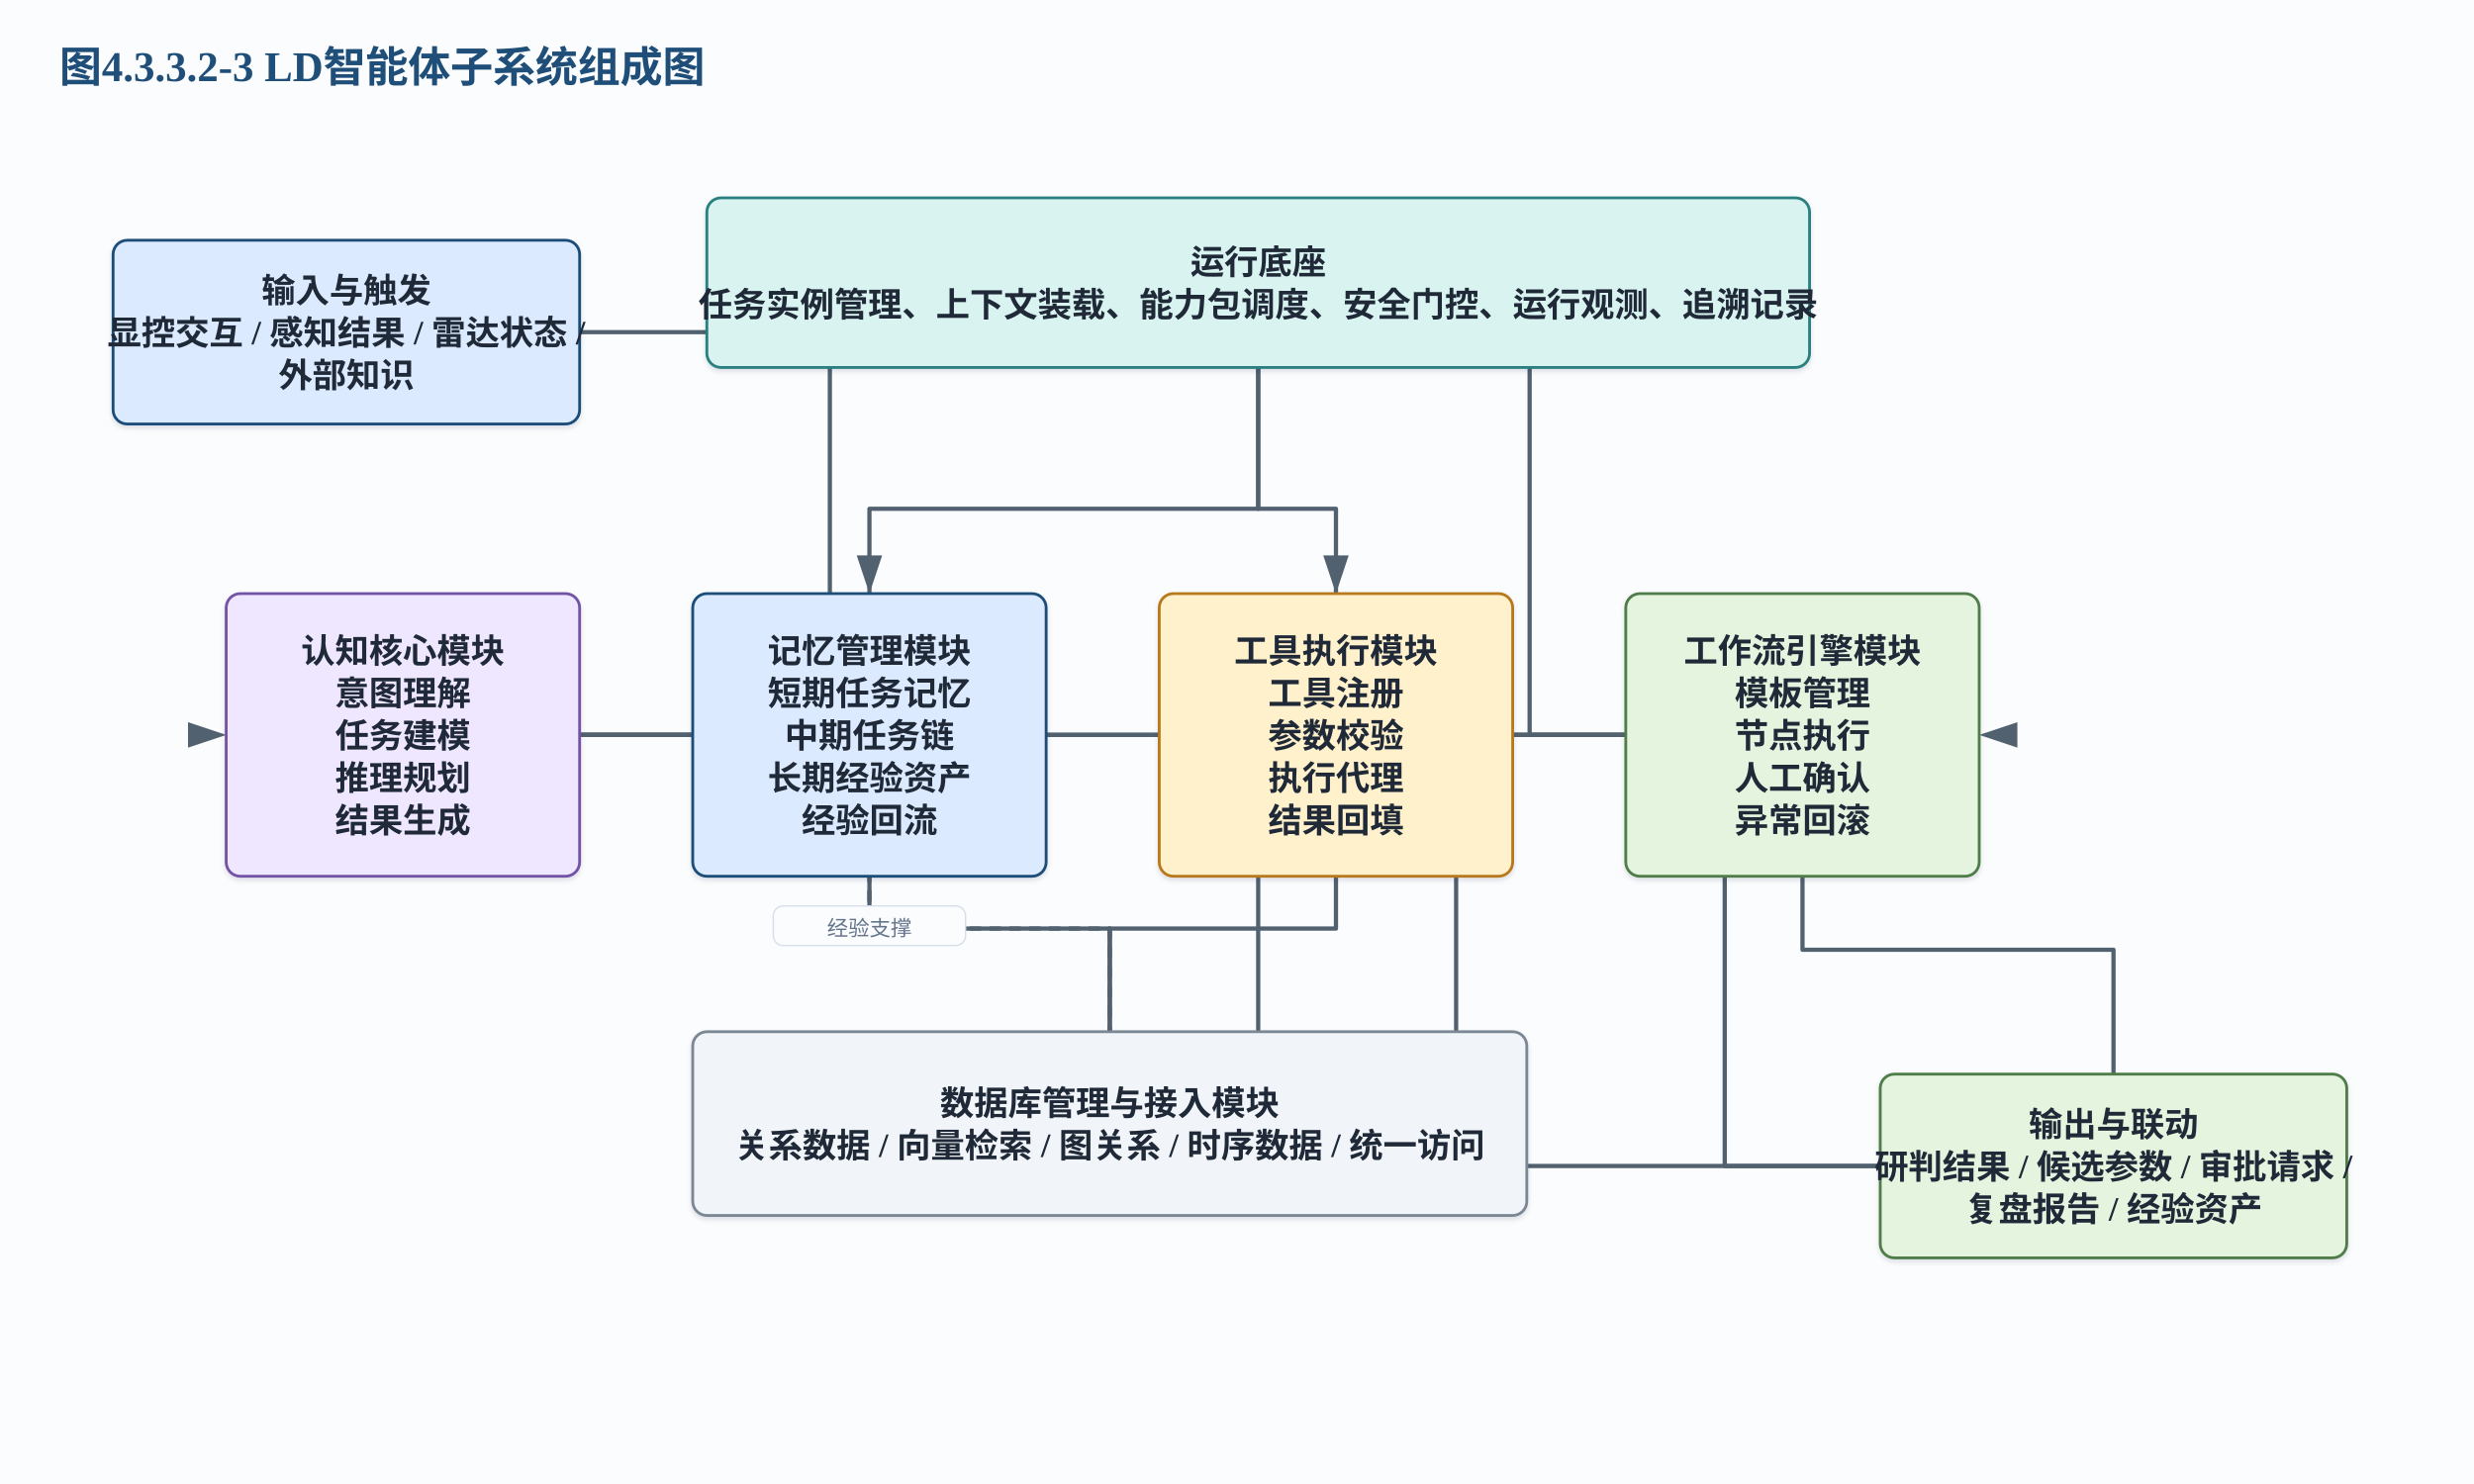
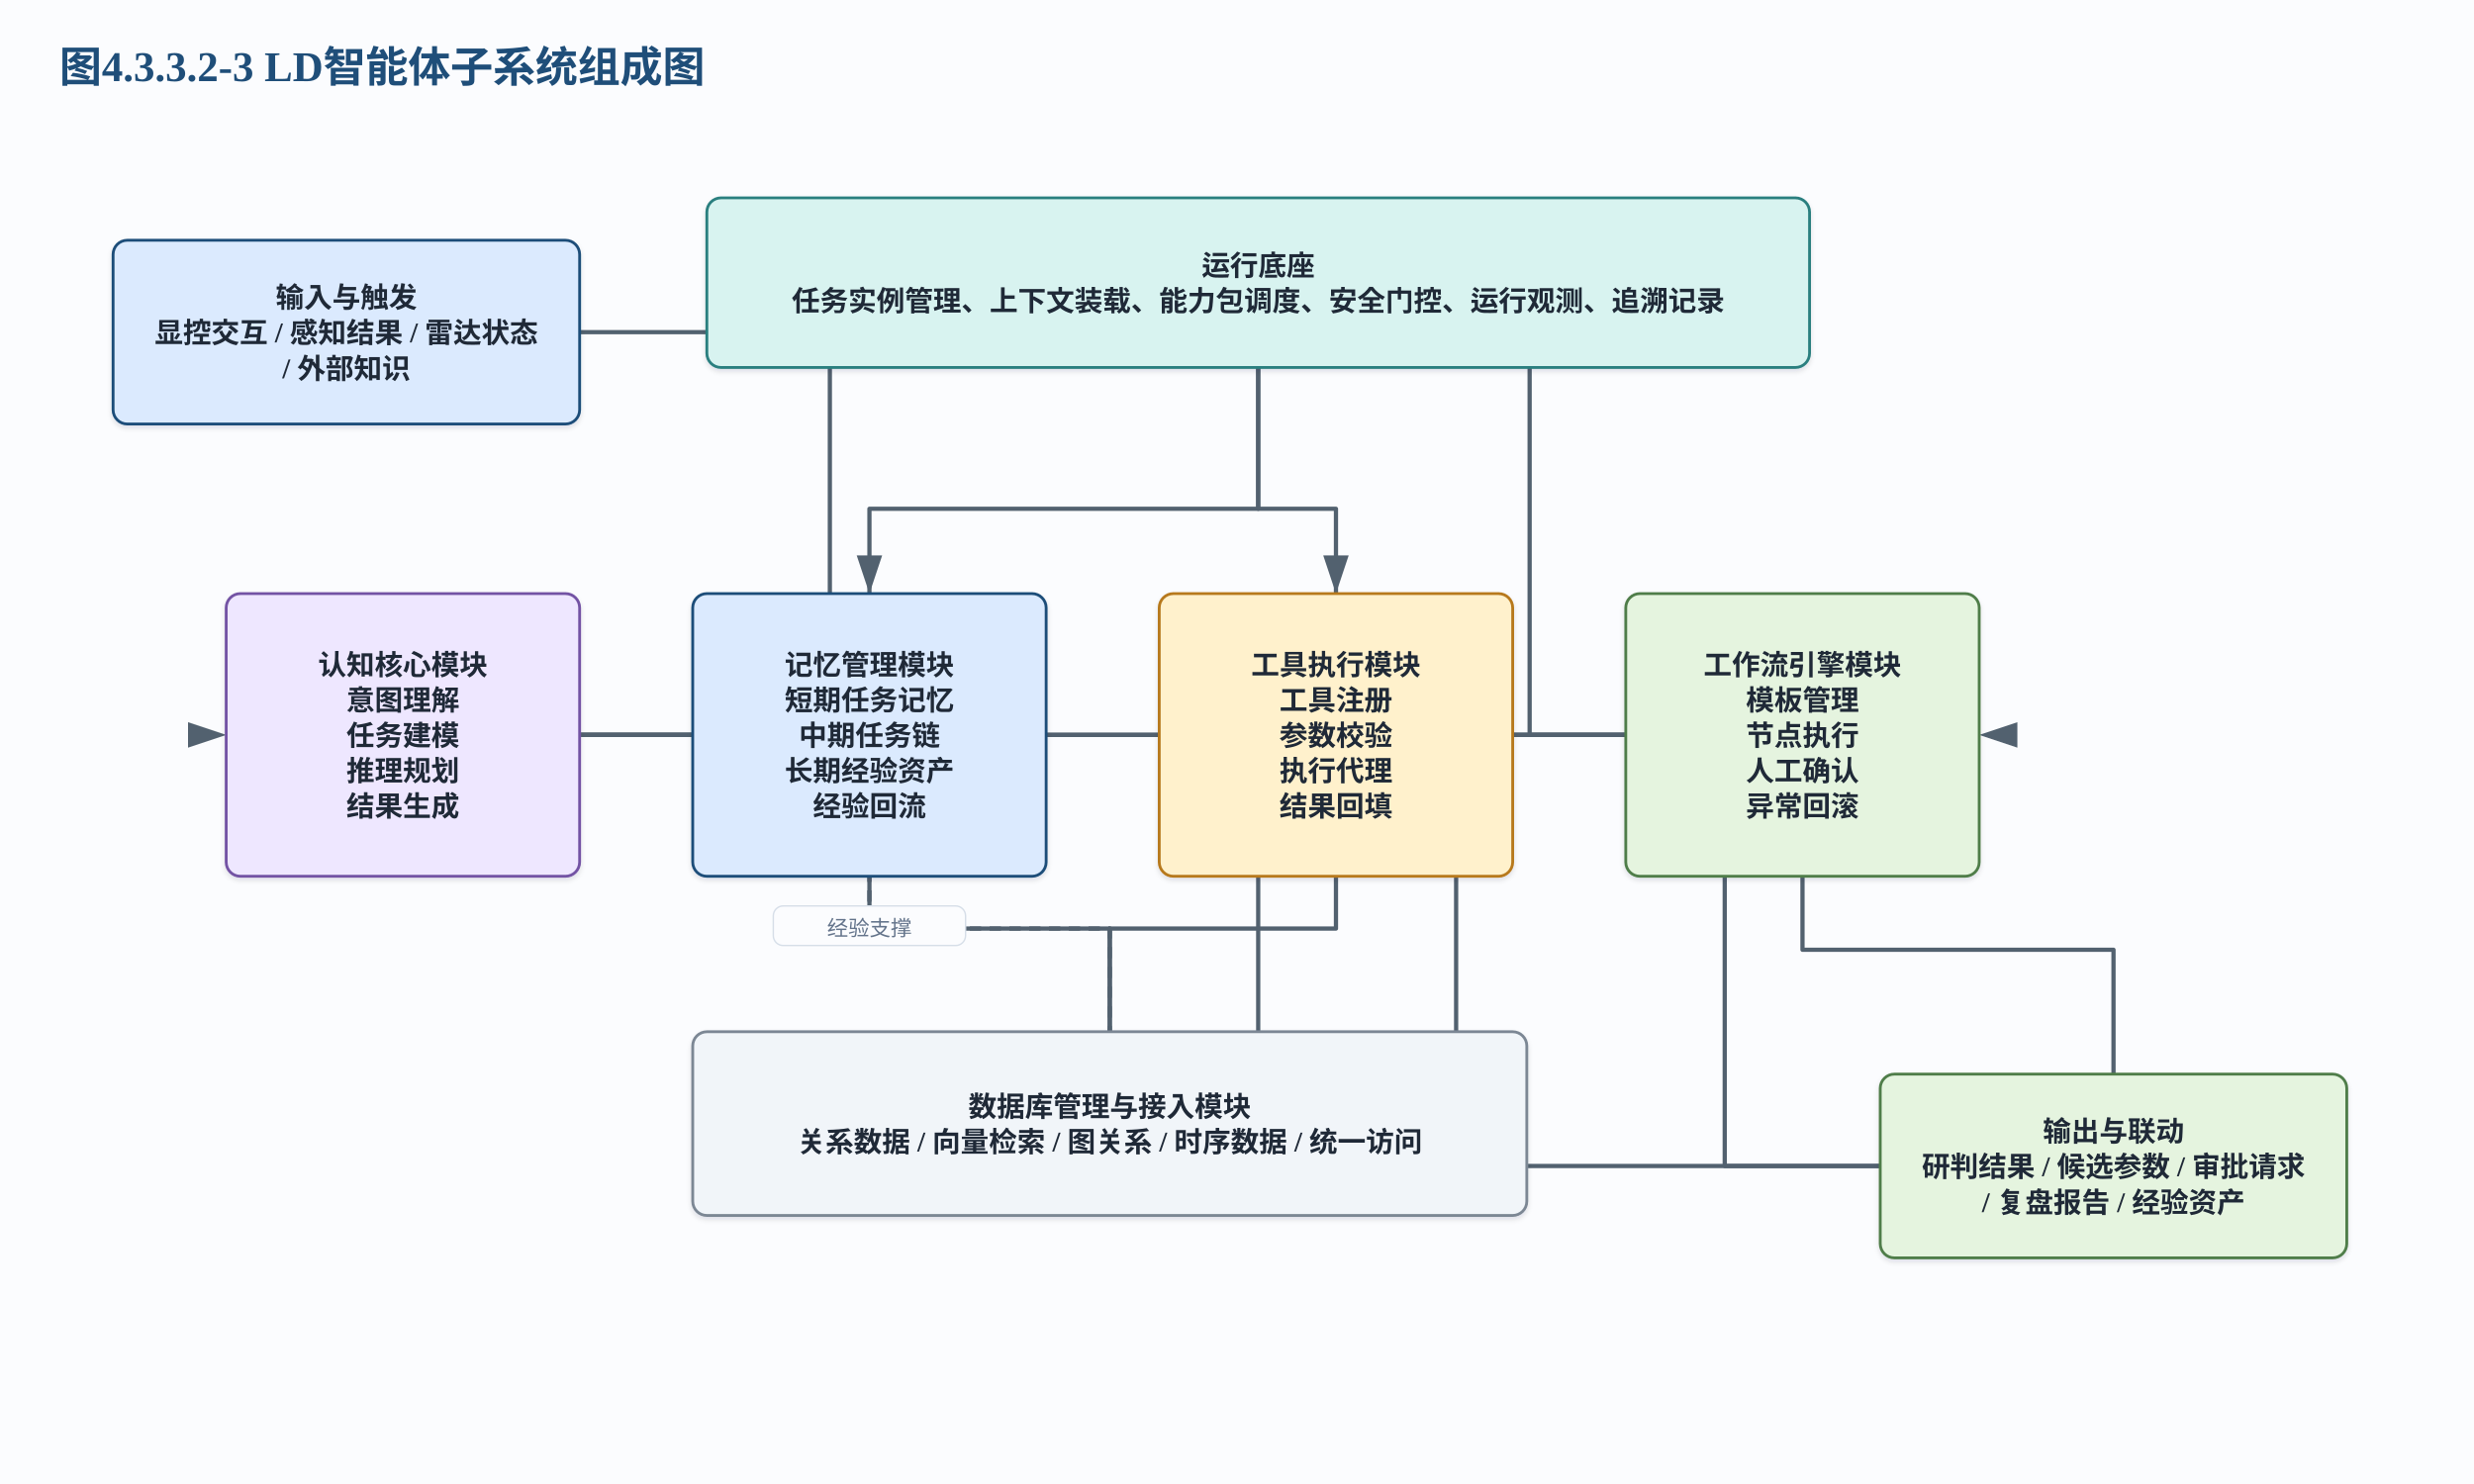
<svg xmlns="http://www.w3.org/2000/svg" width="1750" height="1050" viewBox="0 0 1750 1050">
  <defs>
    <marker id="arrow" markerWidth="10" markerHeight="10" refX="9" refY="3" orient="auto" markerUnits="strokeWidth">
      <path d="M0,0 L0,6 L9,3 z" fill="#52616f" />
    </marker>
    <filter id="shadow" x="-10%" y="-10%" width="120%" height="130%">
      <feDropShadow dx="0" dy="2" stdDeviation="2" flood-color="#1f2937" flood-opacity="0.12" />
    </filter>
  </defs>
  <rect width="100%" height="100%" fill="#fbfcfe" />
  <text x="42" y="58" font-size="30" font-weight="700" fill="#1f4e79">图4.3.3.2-3 LD智能体子系统组成图</text>
  <path d="M 80,235 L 567,235 L 567,200 L 1280,200" fill="none" stroke="#52616f" stroke-width="3" stroke-linejoin="round" marker-end="url(#arrow)" />
  <path d="M 1280,200 L 587,200 L 587,520 L 160,520" fill="none" stroke="#52616f" stroke-width="3" stroke-linejoin="round" marker-end="url(#arrow)" />
  <path d="M 890,140 L 890,360 L 615,360 L 615,620" fill="none" stroke="#52616f" stroke-width="3" stroke-linejoin="round" marker-end="url(#arrow)" />
  <path d="M 890,140 L 890,360 L 945,360 L 945,620" fill="none" stroke="#52616f" stroke-width="3" stroke-linejoin="round" marker-end="url(#arrow)" />
  <path d="M 500,200 L 1082,200 L 1082,520 L 1400,520" fill="none" stroke="#52616f" stroke-width="3" stroke-linejoin="round" marker-end="url(#arrow)" />
  <path d="M 160,520 L 450,520 L 450,520 L 740,520" fill="none" stroke="#52616f" stroke-width="3" stroke-linejoin="round" marker-end="url(#arrow)" marker-start="url(#arrow)" />
  <path d="M 160,520 L 615,520 L 615,520 L 1070,520" fill="none" stroke="#52616f" stroke-width="3" stroke-linejoin="round" marker-end="url(#arrow)" />
  <path d="M 160,520 L 780,520 L 780,520 L 1400,520" fill="none" stroke="#52616f" stroke-width="3" stroke-linejoin="round" marker-end="url(#arrow)" />
  <path d="M 1400,520 L 1110,520 L 1110,520 L 820,520" fill="none" stroke="#52616f" stroke-width="3" stroke-linejoin="round" marker-end="url(#arrow)" />
  <path d="M 615,420 L 615,657 L 785,657 L 785,860" fill="none" stroke="#52616f" stroke-width="3" stroke-linejoin="round" marker-end="url(#arrow)" marker-start="url(#arrow)" />
  <path d="M 945,420 L 945,657 L 785,657 L 785,860" fill="none" stroke="#52616f" stroke-width="3" stroke-linejoin="round" marker-end="url(#arrow)" marker-start="url(#arrow)" />
  <path d="M 1400,520 L 1030,520 L 1030,795 L 490,795" fill="none" stroke="#52616f" stroke-width="3" stroke-linejoin="round" marker-end="url(#arrow)" marker-start="url(#arrow)" />
  <path d="M 160,520 L 890,520 L 890,825 L 1660,825" fill="none" stroke="#52616f" stroke-width="3" stroke-linejoin="round" marker-end="url(#arrow)" />
  <path d="M 820,520 L 1220,520 L 1220,825 L 1660,825" fill="none" stroke="#52616f" stroke-width="3" stroke-linejoin="round" marker-end="url(#arrow)" />
  <path d="M 1275,420 L 1275,672 L 1495,672 L 1495,890" fill="none" stroke="#52616f" stroke-width="3" stroke-linejoin="round" marker-end="url(#arrow)" />
  <path d="M 785,860 L 785,657 L 615,657 L 615,420" fill="none" stroke="#52616f" stroke-width="3" stroke-linejoin="round" marker-end="url(#arrow)" stroke-dasharray="8 6" />
  <rect x="547" y="641" width="136" height="28" rx="7" fill="#fbfcfe" stroke="#d6dee8" />
  <text x="615" y="662" text-anchor="middle" font-size="15" fill="#64748b">经验支撑</text>
  <rect x="80" y="170" width="330" height="130" rx="10" fill="#dbeafe" stroke="#1f4e79" stroke-width="2" filter="url(#shadow)" />
-   <text x="245.0" y="214.0" text-anchor="middle" font-size="24" font-weight="700" fill="#1f2937">输入与触发</text>
-   <text x="245.0" y="244.0" text-anchor="middle" font-size="24" font-weight="700" fill="#1f2937">显控交互 / 感知结果 / 雷达状态 /</text>
-   <text x="245.0" y="274.0" text-anchor="middle" font-size="24" font-weight="700" fill="#1f2937">外部知识</text>
+   <text x="245.0" y="217.5" text-anchor="middle" font-size="20" font-weight="700" fill="#1f2937">输入与触发</text>
+   <text x="245.0" y="242.5" text-anchor="middle" font-size="20" font-weight="700" fill="#1f2937">显控交互 / 感知结果 / 雷达状态</text>
+   <text x="245.0" y="267.5" text-anchor="middle" font-size="20" font-weight="700" fill="#1f2937">/ 外部知识</text>
  <rect x="500" y="140" width="780" height="120" rx="10" fill="#d8f3f0" stroke="#2a7f7f" stroke-width="2" filter="url(#shadow)" />
-   <text x="890.0" y="194.0" text-anchor="middle" font-size="24" font-weight="700" fill="#1f2937">运行底座</text>
-   <text x="890.0" y="224.0" text-anchor="middle" font-size="24" font-weight="700" fill="#1f2937">任务实例管理、上下文装载、能力包调度、安全门控、运行观测、追溯记录</text>
+   <text x="890.0" y="195.0" text-anchor="middle" font-size="20" font-weight="700" fill="#1f2937">运行底座</text>
+   <text x="890.0" y="220.0" text-anchor="middle" font-size="20" font-weight="700" fill="#1f2937">任务实例管理、上下文装载、能力包调度、安全门控、运行观测、追溯记录</text>
  <rect x="160" y="420" width="250" height="200" rx="10" fill="#eee7ff" stroke="#7353a4" stroke-width="2" filter="url(#shadow)" />
-   <text x="285.0" y="469.0" text-anchor="middle" font-size="24" font-weight="700" fill="#1f2937">认知核心模块</text>
-   <text x="285.0" y="499.0" text-anchor="middle" font-size="24" font-weight="700" fill="#1f2937">意图理解</text>
-   <text x="285.0" y="529.0" text-anchor="middle" font-size="24" font-weight="700" fill="#1f2937">任务建模</text>
-   <text x="285.0" y="559.0" text-anchor="middle" font-size="24" font-weight="700" fill="#1f2937">推理规划</text>
-   <text x="285.0" y="589.0" text-anchor="middle" font-size="24" font-weight="700" fill="#1f2937">结果生成</text>
+   <text x="285.0" y="477.5" text-anchor="middle" font-size="20" font-weight="700" fill="#1f2937">认知核心模块</text>
+   <text x="285.0" y="502.5" text-anchor="middle" font-size="20" font-weight="700" fill="#1f2937">意图理解</text>
+   <text x="285.0" y="527.5" text-anchor="middle" font-size="20" font-weight="700" fill="#1f2937">任务建模</text>
+   <text x="285.0" y="552.5" text-anchor="middle" font-size="20" font-weight="700" fill="#1f2937">推理规划</text>
+   <text x="285.0" y="577.5" text-anchor="middle" font-size="20" font-weight="700" fill="#1f2937">结果生成</text>
  <rect x="490" y="420" width="250" height="200" rx="10" fill="#dbeafe" stroke="#1f4e79" stroke-width="2" filter="url(#shadow)" />
-   <text x="615.0" y="469.0" text-anchor="middle" font-size="24" font-weight="700" fill="#1f2937">记忆管理模块</text>
-   <text x="615.0" y="499.0" text-anchor="middle" font-size="24" font-weight="700" fill="#1f2937">短期任务记忆</text>
-   <text x="615.0" y="529.0" text-anchor="middle" font-size="24" font-weight="700" fill="#1f2937">中期任务链</text>
-   <text x="615.0" y="559.0" text-anchor="middle" font-size="24" font-weight="700" fill="#1f2937">长期经验资产</text>
-   <text x="615.0" y="589.0" text-anchor="middle" font-size="24" font-weight="700" fill="#1f2937">经验回流</text>
+   <text x="615.0" y="477.5" text-anchor="middle" font-size="20" font-weight="700" fill="#1f2937">记忆管理模块</text>
+   <text x="615.0" y="502.5" text-anchor="middle" font-size="20" font-weight="700" fill="#1f2937">短期任务记忆</text>
+   <text x="615.0" y="527.5" text-anchor="middle" font-size="20" font-weight="700" fill="#1f2937">中期任务链</text>
+   <text x="615.0" y="552.5" text-anchor="middle" font-size="20" font-weight="700" fill="#1f2937">长期经验资产</text>
+   <text x="615.0" y="577.5" text-anchor="middle" font-size="20" font-weight="700" fill="#1f2937">经验回流</text>
  <rect x="820" y="420" width="250" height="200" rx="10" fill="#fff1cc" stroke="#b7791f" stroke-width="2" filter="url(#shadow)" />
-   <text x="945.0" y="469.0" text-anchor="middle" font-size="24" font-weight="700" fill="#1f2937">工具执行模块</text>
-   <text x="945.0" y="499.0" text-anchor="middle" font-size="24" font-weight="700" fill="#1f2937">工具注册</text>
-   <text x="945.0" y="529.0" text-anchor="middle" font-size="24" font-weight="700" fill="#1f2937">参数校验</text>
-   <text x="945.0" y="559.0" text-anchor="middle" font-size="24" font-weight="700" fill="#1f2937">执行代理</text>
-   <text x="945.0" y="589.0" text-anchor="middle" font-size="24" font-weight="700" fill="#1f2937">结果回填</text>
+   <text x="945.0" y="477.5" text-anchor="middle" font-size="20" font-weight="700" fill="#1f2937">工具执行模块</text>
+   <text x="945.0" y="502.5" text-anchor="middle" font-size="20" font-weight="700" fill="#1f2937">工具注册</text>
+   <text x="945.0" y="527.5" text-anchor="middle" font-size="20" font-weight="700" fill="#1f2937">参数校验</text>
+   <text x="945.0" y="552.5" text-anchor="middle" font-size="20" font-weight="700" fill="#1f2937">执行代理</text>
+   <text x="945.0" y="577.5" text-anchor="middle" font-size="20" font-weight="700" fill="#1f2937">结果回填</text>
  <rect x="1150" y="420" width="250" height="200" rx="10" fill="#e5f4df" stroke="#4f7d4a" stroke-width="2" filter="url(#shadow)" />
-   <text x="1275.0" y="469.0" text-anchor="middle" font-size="24" font-weight="700" fill="#1f2937">工作流引擎模块</text>
-   <text x="1275.0" y="499.0" text-anchor="middle" font-size="24" font-weight="700" fill="#1f2937">模板管理</text>
-   <text x="1275.0" y="529.0" text-anchor="middle" font-size="24" font-weight="700" fill="#1f2937">节点执行</text>
-   <text x="1275.0" y="559.0" text-anchor="middle" font-size="24" font-weight="700" fill="#1f2937">人工确认</text>
-   <text x="1275.0" y="589.0" text-anchor="middle" font-size="24" font-weight="700" fill="#1f2937">异常回滚</text>
+   <text x="1275.0" y="477.5" text-anchor="middle" font-size="20" font-weight="700" fill="#1f2937">工作流引擎模块</text>
+   <text x="1275.0" y="502.5" text-anchor="middle" font-size="20" font-weight="700" fill="#1f2937">模板管理</text>
+   <text x="1275.0" y="527.5" text-anchor="middle" font-size="20" font-weight="700" fill="#1f2937">节点执行</text>
+   <text x="1275.0" y="552.5" text-anchor="middle" font-size="20" font-weight="700" fill="#1f2937">人工确认</text>
+   <text x="1275.0" y="577.5" text-anchor="middle" font-size="20" font-weight="700" fill="#1f2937">异常回滚</text>
  <rect x="490" y="730" width="590" height="130" rx="10" fill="#f1f5f9" stroke="#7b8794" stroke-width="2" filter="url(#shadow)" />
-   <text x="785.0" y="789.0" text-anchor="middle" font-size="24" font-weight="700" fill="#1f2937">数据库管理与接入模块</text>
-   <text x="785.0" y="819.0" text-anchor="middle" font-size="24" font-weight="700" fill="#1f2937">关系数据 / 向量检索 / 图关系 / 时序数据 / 统一访问</text>
+   <text x="785.0" y="790.0" text-anchor="middle" font-size="20" font-weight="700" fill="#1f2937">数据库管理与接入模块</text>
+   <text x="785.0" y="815.0" text-anchor="middle" font-size="20" font-weight="700" fill="#1f2937">关系数据 / 向量检索 / 图关系 / 时序数据 / 统一访问</text>
  <rect x="1330" y="760" width="330" height="130" rx="10" fill="#e5f4df" stroke="#4f7d4a" stroke-width="2" filter="url(#shadow)" />
-   <text x="1495.0" y="804.0" text-anchor="middle" font-size="24" font-weight="700" fill="#1f2937">输出与联动</text>
-   <text x="1495.0" y="834.0" text-anchor="middle" font-size="24" font-weight="700" fill="#1f2937">研判结果 / 候选参数 / 审批请求 /</text>
-   <text x="1495.0" y="864.0" text-anchor="middle" font-size="24" font-weight="700" fill="#1f2937">复盘报告 / 经验资产</text>
+   <text x="1495.0" y="807.5" text-anchor="middle" font-size="20" font-weight="700" fill="#1f2937">输出与联动</text>
+   <text x="1495.0" y="832.5" text-anchor="middle" font-size="20" font-weight="700" fill="#1f2937">研判结果 / 候选参数 / 审批请求</text>
+   <text x="1495.0" y="857.5" text-anchor="middle" font-size="20" font-weight="700" fill="#1f2937">/ 复盘报告 / 经验资产</text>
</svg>
